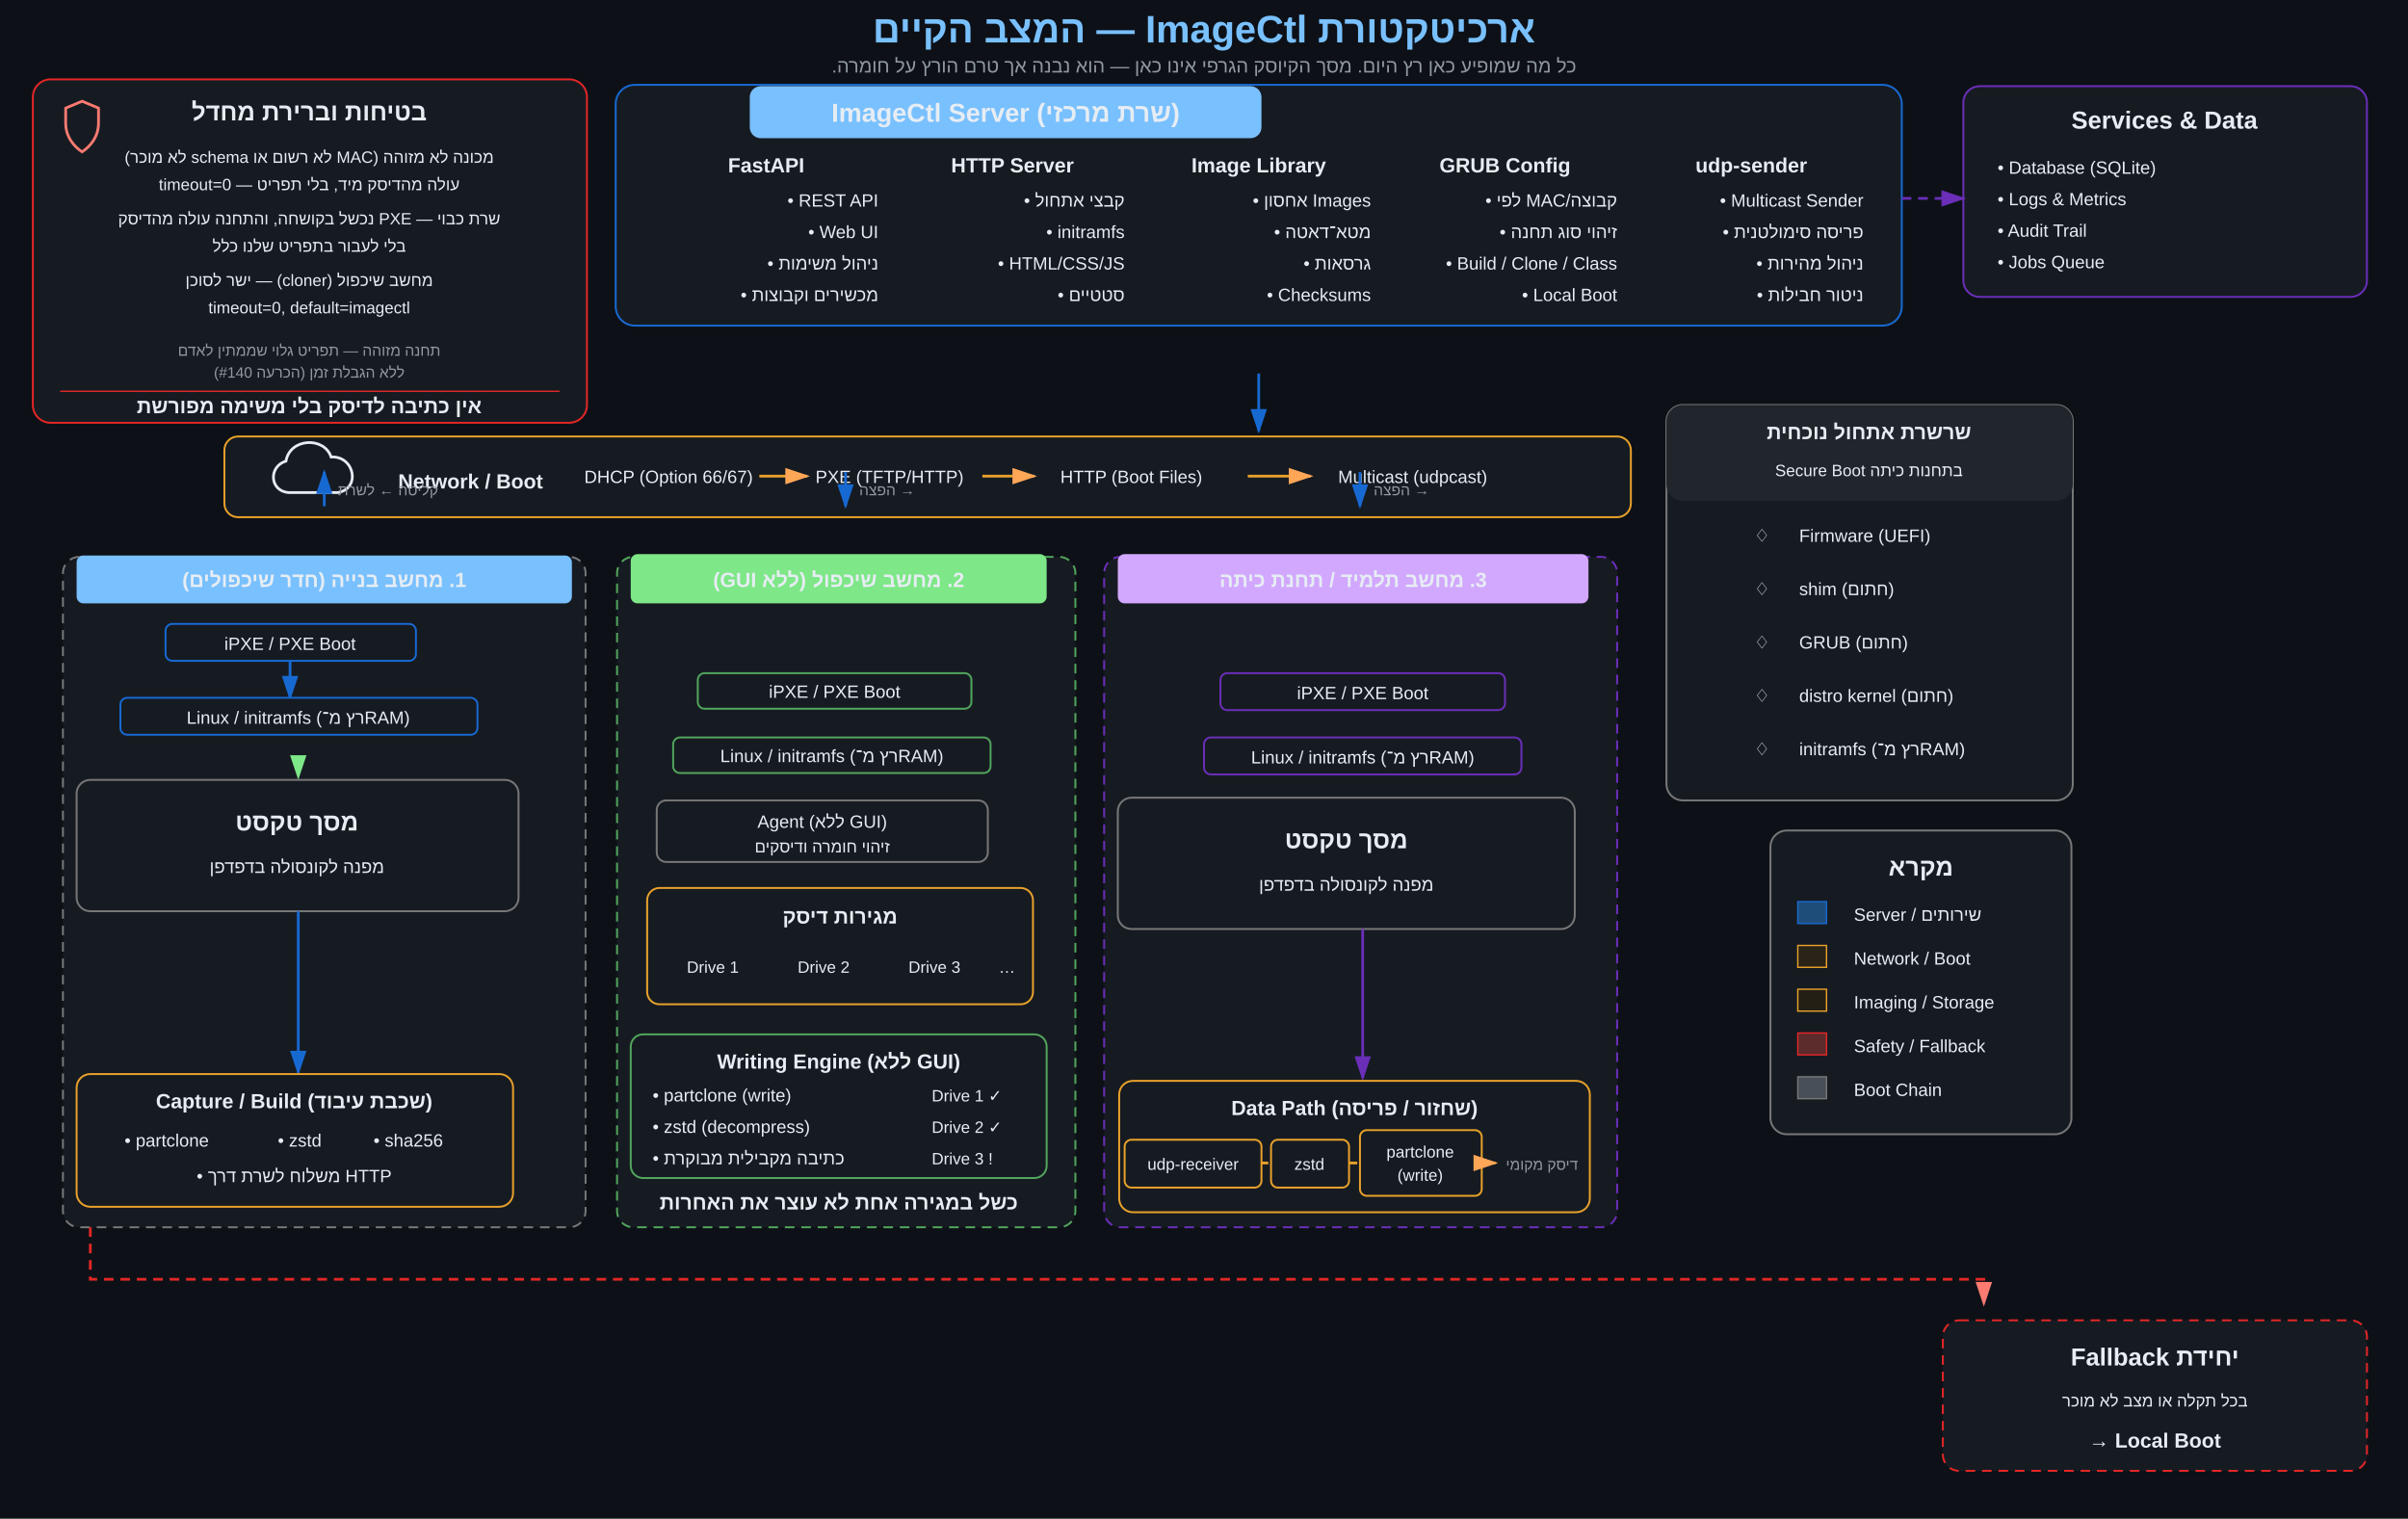
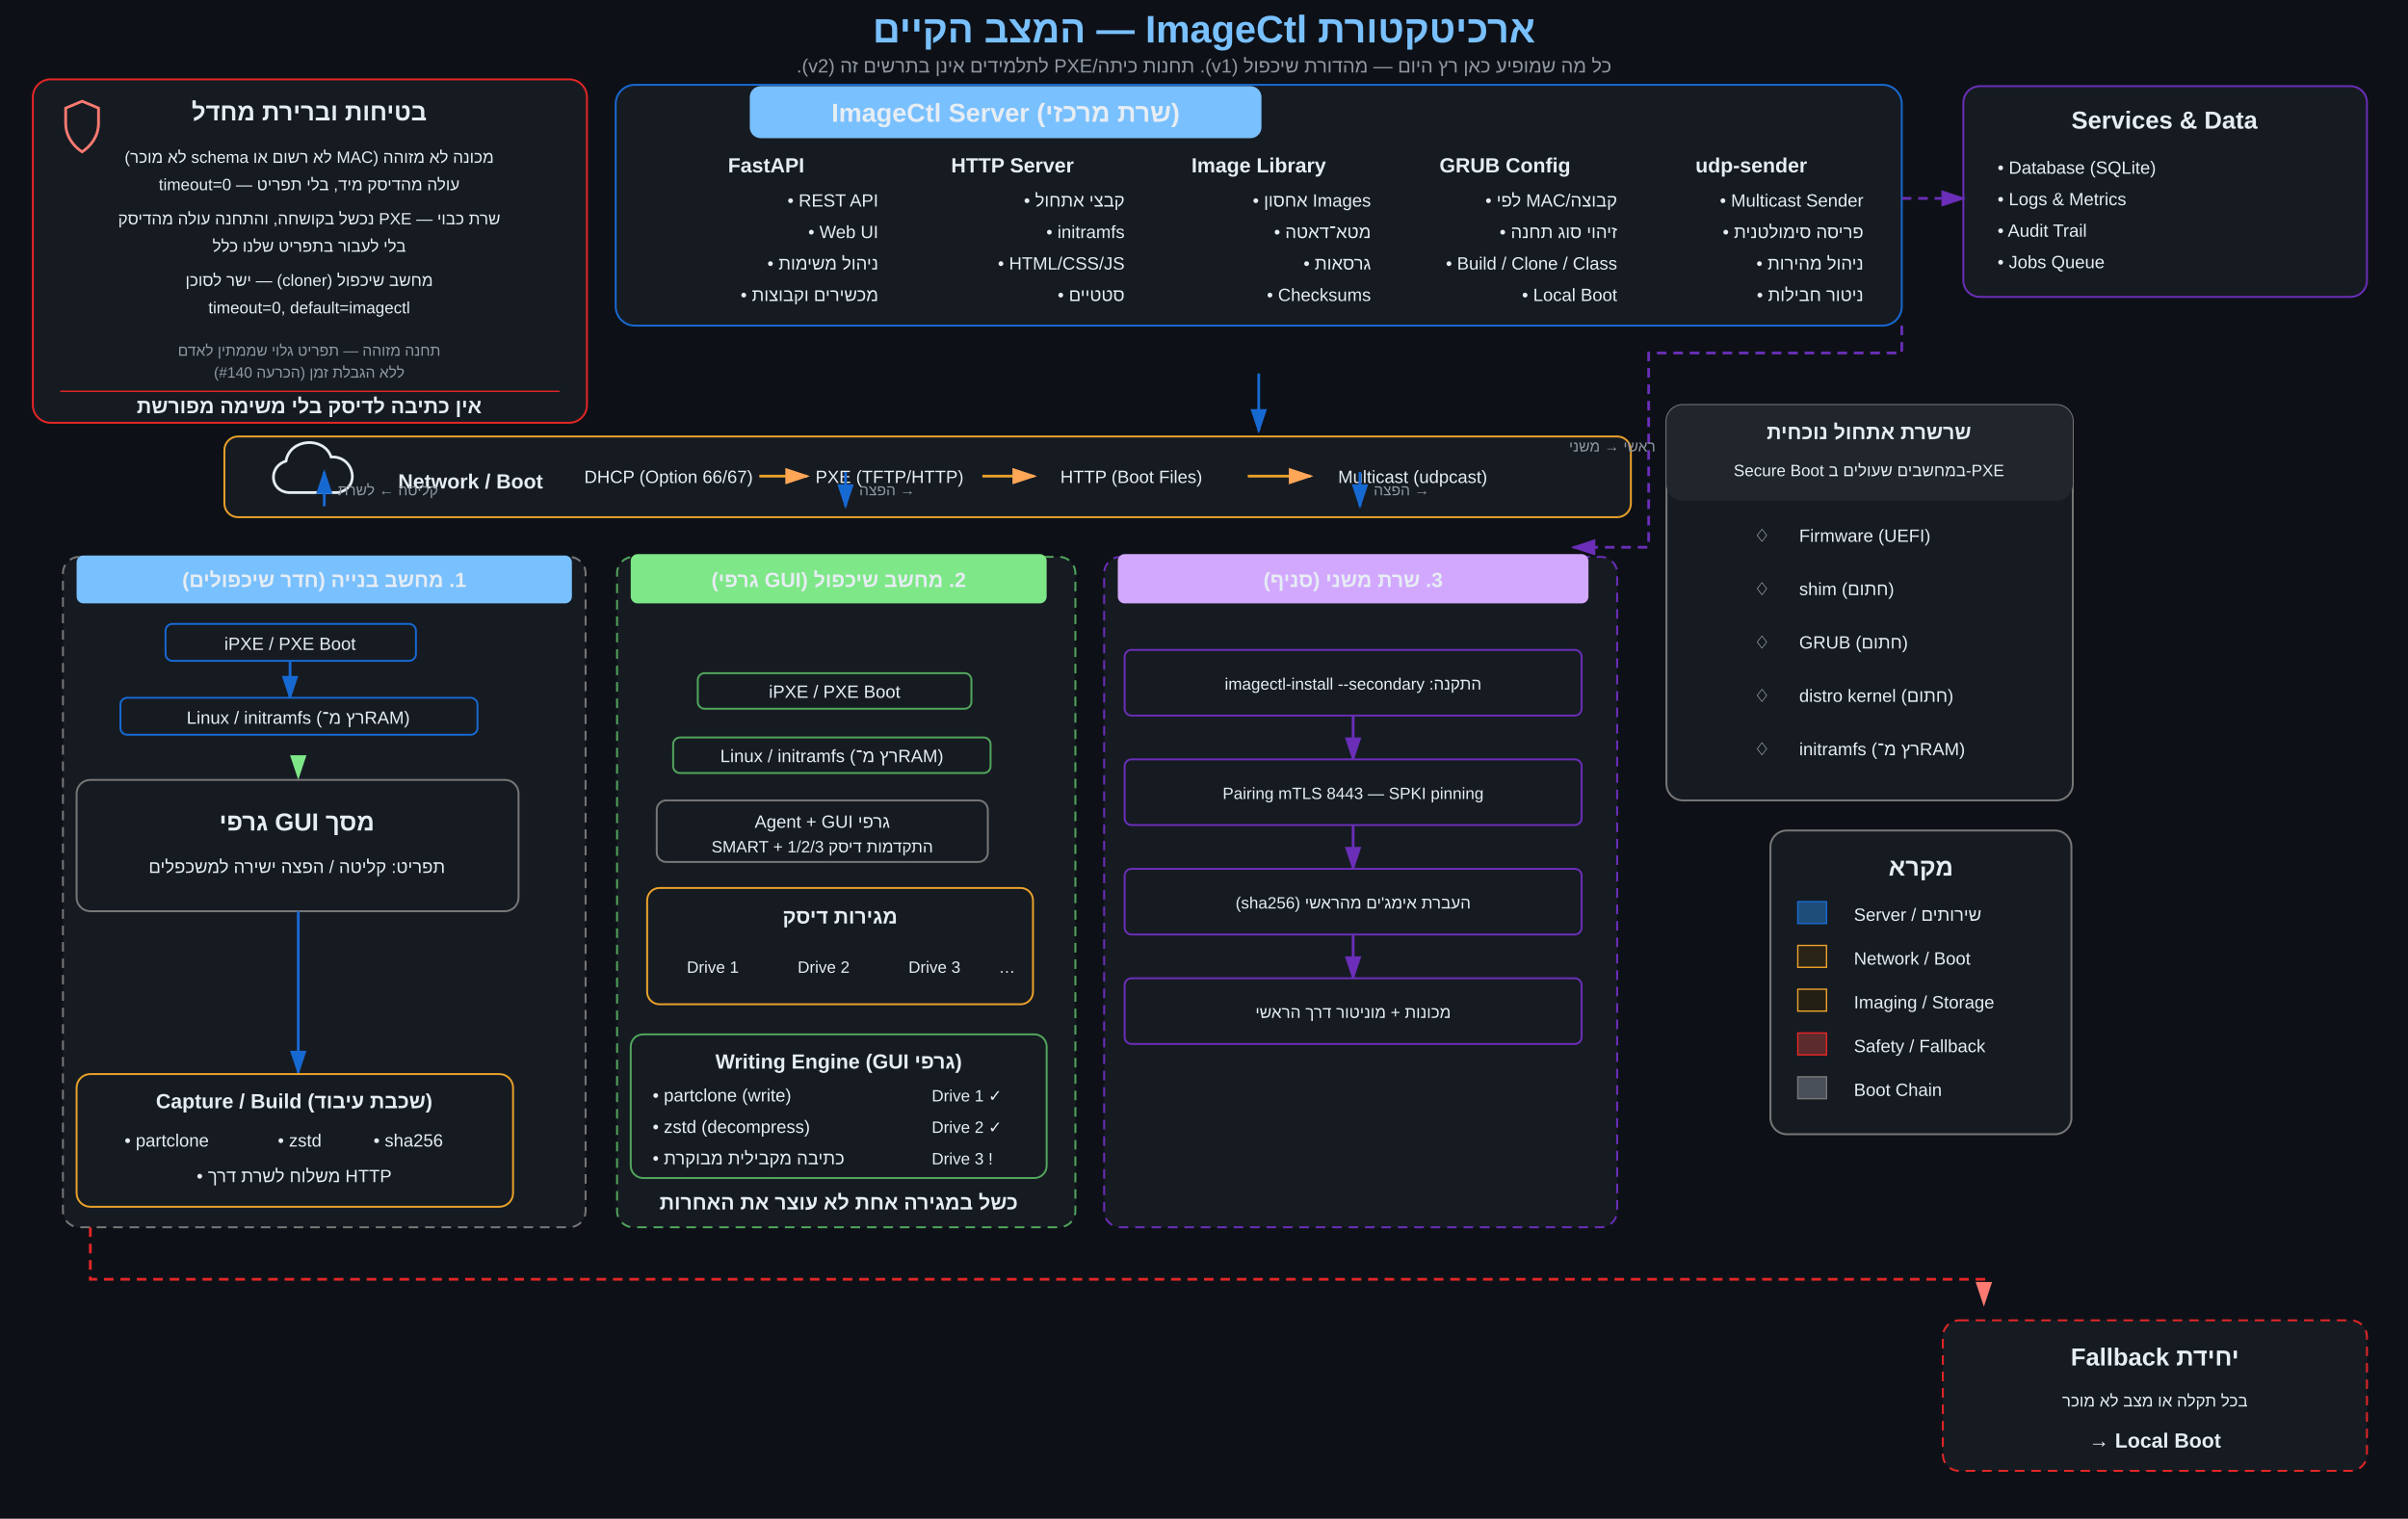
<svg xmlns="http://www.w3.org/2000/svg" width="1760" height="1110" viewBox="0 0 1760 1110" font-family="Segoe UI, Arial, Helvetica, sans-serif">
  <rect width="1760" height="1110" fill="#0d1117" />
  <defs>
    <marker id="arrow-blue" markerWidth="10" markerHeight="10" refX="8" refY="3" orient="auto">
      <path d="M0,0 L0,6 L9,3 z" fill="#1769d2" />
    </marker>
    <marker id="arrow-green" markerWidth="10" markerHeight="10" refX="8" refY="3" orient="auto">
      <path d="M0,0 L0,6 L9,3 z" fill="#7ee787" />
    </marker>
    <marker id="arrow-purple" markerWidth="10" markerHeight="10" refX="8" refY="3" orient="auto">
      <path d="M0,0 L0,6 L9,3 z" fill="#6a2eb8" />
    </marker>
    <marker id="arrow-orange" markerWidth="10" markerHeight="10" refX="8" refY="3" orient="auto">
      <path d="M0,0 L0,6 L9,3 z" fill="#ffa657" />
    </marker>
    <marker id="arrow-red" markerWidth="10" markerHeight="10" refX="8" refY="3" orient="auto">
      <path d="M0,0 L0,6 L9,3 z" fill="#ff7b72" />
    </marker>
    <style>text{fill:#e6edf3}
      .title{font-size:28px;font-weight:700;fill:#79c0ff}.subtitle{font-size:14px;fill:#9198a1}.h1{font-size:18px;font-weight:700}.h2{font-size:15px;font-weight:700}.body{font-size:13px;fill:#e6edf3}.small{font-size:12px;fill:#e6edf3}.tiny{font-size:11px;fill:#9198a1}.box{fill:#161b22;stroke-width:1.4}.server{stroke:#1769d2}.network{stroke:#e9a12a}.gui{stroke:#52a55c}.storage{stroke:#e9a12a}.safety{stroke:#e32626}.boot{stroke:#777}.purple{stroke:#6a2eb8}.dash{stroke-dasharray:7 5}.flow{fill:none;stroke-width:2}.pill{rx:5;ry:5}.rtl{direction:rtl;unicode-bidi:plaintext}
    </style>
  </defs>
  <g id="title">
    <text x="880" y="31" text-anchor="middle" class="title rtl">ארכיטקטורת ImageCtl — המצב הקיים</text>
-     <text x="880" y="53" text-anchor="middle" class="subtitle rtl">כל מה שמופיע כאן רץ היום. מסך הקיוסק הגרפי אינו כאן — הוא נבנה אך טרם הורץ על חומרה.</text>
-     <text x="880" y="75" text-anchor="middle" class="subtitle" fill="#9198a1" font-weight="700">‏מחשב בנייה ← קליטה לשרת  ·  השרת ← הפצה למחשבי שיכפול או לתחנות כיתה</text>
+     <text x="880" y="53" text-anchor="middle" class="subtitle rtl">כל מה שמופיע כאן רץ היום — מהדורת שיכפול (v1). תחנות כיתה/PXE לתלמידים אינן בתרשים זה (v2).</text>
+     <text x="880" y="75" text-anchor="middle" class="subtitle" fill="#9198a1" font-weight="700">‏מחשב בנייה ← קליטה לשרת  ·  השרת ← הפצה למחשבי שיכפול</text>
  </g>
  <g id="safety-default">
    <rect x="24" y="58" width="405" height="251" rx="13" class="box safety" fill="#1f1516" />
    <path d="M48 79 l12 -5 12 5 v11 c0 10 -6 17 -12 21 -6 -4 -12 -11 -12 -21z" fill="none" stroke="#ff7b72" stroke-width="2" />
    <text x="226" y="88" text-anchor="middle" class="h1 rtl" fill="#ff7b72">בטיחות וברירת מחדל</text>
    <text x="226" y="119" text-anchor="middle" class="small rtl">מכונה לא מזוהה (MAC לא רשום או schema לא מוכר)</text>
    <g aria-label="עולה מהדיסק מיד, בלי תפריט — timeout=0">
      <text x="226" y="139" text-anchor="middle" class="small rtl">עולה מהדיסק מיד, בלי תפריט — timeout=0</text>
    </g>
    <text x="226" y="164" text-anchor="middle" class="small rtl">שרת כבוי — PXE נכשל בקושחה, והתחנה עולה מהדיסק</text>
    <text x="226" y="184" text-anchor="middle" class="small rtl">בלי לעבור בתפריט שלנו כלל</text>
    <text x="226" y="209" text-anchor="middle" class="small rtl">מחשב שיכפול (cloner) — ישר לסוכן</text>
    <g aria-label="timeout=0, default=imagectl">
      <text x="226" y="229" text-anchor="middle" class="small">timeout=0, default=imagectl</text>
    </g>
    <text x="226" y="260" text-anchor="middle" class="tiny rtl">תחנה מזוהה — תפריט גלוי שממתין לאדם</text>
    <text x="226" y="276" text-anchor="middle" class="tiny rtl">ללא הגבלת זמן (הכרעה #140)</text>
    <line x1="44" y1="286" x2="409" y2="286" stroke="#e32626" />
    <text x="226" y="302" text-anchor="middle" class="h2 rtl" fill="#ff7b72">אין כתיבה לדיסק בלי משימה מפורשת</text>
  </g>
  <g id="imagectl-server">
    <rect x="450" y="62" width="940" height="176" rx="14" class="box server" fill="#141a22" />
    <rect x="548" y="63" width="374" height="38" rx="8" fill="#79c0ff" />
    <text x="735" y="89" text-anchor="middle" font-size="19" font-weight="700" fill="#161b22">ImageCtl Server (שרת מרכזי)</text>
    <g id="fastapi">
      <text x="560" y="126" text-anchor="middle" class="h2">FastAPI</text>
      <text x="642" y="151" text-anchor="end" class="body">• REST API</text>
      <text x="642" y="174" text-anchor="end" class="body">• Web UI</text>
      <text x="642" y="197" text-anchor="end" class="body">• ניהול משימות</text>
      <text x="642" y="220" text-anchor="end" class="body">• מכשירים וקבוצות</text>
    </g>
    <g id="http-server">
      <text x="740" y="126" text-anchor="middle" class="h2">HTTP Server</text>
      <text x="822" y="151" text-anchor="end" class="body">• קבצי אתחול</text>
      <text x="822" y="174" text-anchor="end" class="body">• initramfs</text>
      <text x="822" y="197" text-anchor="end" class="body">• HTML/CSS/JS</text>
      <text x="822" y="220" text-anchor="end" class="body">• סטטיים</text>
    </g>
    <g id="image-library">
      <text x="920" y="126" text-anchor="middle" class="h2">Image Library</text>
      <text x="1002" y="151" text-anchor="end" class="body">• אחסון Images</text>
      <text x="1002" y="174" text-anchor="end" class="body">• מטא־דאטה</text>
      <text x="1002" y="197" text-anchor="end" class="body">• גרסאות</text>
      <text x="1002" y="220" text-anchor="end" class="body">• Checksums</text>
    </g>
    <g id="grub-config">
      <text x="1100" y="126" text-anchor="middle" class="h2">GRUB Config</text>
      <text x="1182" y="151" text-anchor="end" class="body">• לפי MAC/קבוצה</text>
      <text x="1182" y="174" text-anchor="end" class="body">• זיהוי סוג תחנה</text>
      <text x="1182" y="197" text-anchor="end" class="body">• Build / Clone / Class</text>
      <text x="1182" y="220" text-anchor="end" class="body">• Local Boot</text>
    </g>
    <g id="udp-sender">
      <text x="1280" y="126" text-anchor="middle" class="h2">udp-sender</text>
      <text x="1362" y="151" text-anchor="end" class="body">• Multicast Sender</text>
      <text x="1362" y="174" text-anchor="end" class="body">• פריסה סימולטנית</text>
      <text x="1362" y="197" text-anchor="end" class="body">• ניהול מהירות</text>
      <text x="1362" y="220" text-anchor="end" class="body">• ניטור חבילות</text>
    </g>
  </g>
  <g id="services-data">
    <rect x="1435" y="63" width="295" height="154" rx="12" class="box purple" fill="#191622" />
    <text x="1582" y="94" text-anchor="middle" class="h1" fill="#d2a8ff">Services &amp; Data</text>
    <text x="1460" y="127" class="body">• Database (SQLite)</text>
    <text x="1460" y="150" class="body">• Logs &amp; Metrics</text>
    <text x="1460" y="173" class="body">• Audit Trail</text>
    <text x="1460" y="196" class="body">• Jobs Queue</text>
    <path d="M1390 145h45" class="flow purple dash" marker-end="url(#arrow-purple)" />
  </g>
  <g id="network-boot" transform="translate(0 35)">
    <rect x="164" y="284" width="1028" height="59" rx="10" class="box network" fill="#1c1a14" />
    <path d="M211 325c-14-1-15-19-2-23 3-17 28-18 33-3 17-1 22 23 5 26z" fill="none" stroke="#e6edf3" stroke-width="2" />
    <text x="291" y="322" class="h2">Network / Boot</text>
    <text x="427" y="318" class="body">DHCP (Option 66/67)</text>
    <path d="M555 313h35" class="flow network" marker-end="url(#arrow-orange)" />
    <text x="596" y="318" class="body">PXE (TFTP/HTTP)</text>
    <path d="M718 313h38" class="flow network" marker-end="url(#arrow-orange)" />
    <text x="775" y="318" class="body">HTTP (Boot Files)</text>
    <path d="M912 313h46" class="flow network" marker-end="url(#arrow-orange)" />
    <text x="978" y="318" class="body">Multicast (udpcast)</text>
    <path d="M920 238v42" class="flow server" marker-end="url(#arrow-blue)" />
  </g>
  <g id="build-machine" transform="translate(0 35)">
    <rect x="46" y="372" width="382" height="490" rx="12" class="box boot dash" fill="#141a22" />
    <rect x="56" y="371" width="362" height="35" rx="5" fill="#79c0ff" />
    <text x="237" y="394" text-anchor="middle" class="h2 rtl" fill="#161b22">1. מחשב בנייה (חדר שיכפולים)</text>
    <rect x="121" y="421" width="183" height="27" class="box server pill" />
    <text x="212" y="440" text-anchor="middle" class="body">iPXE / PXE Boot</text>
    <path d="M212 448v27" class="flow server" marker-end="url(#arrow-blue)" />
    <rect x="88" y="475" width="261" height="27" class="box server pill" />
    <text x="218" y="494" text-anchor="middle" class="body">Linux / initramfs (רץ מ־RAM)</text>
    <path d="M218 502v31" class="flow green" marker-end="url(#arrow-green)" />
    <rect x="56" y="535" width="323" height="96" rx="10" class="box boot" fill="#161b22" />
-     <text x="217" y="572" text-anchor="middle" class="h1 rtl">מסך טקסט</text>
-     <text x="217" y="603" text-anchor="middle" class="body rtl">מפנה לקונסולה בדפדפן</text>
+     <text x="217" y="572" text-anchor="middle" class="h1 rtl">מסך GUI גרפי</text>
+     <text x="217" y="603" text-anchor="middle" class="body rtl">תפריט: קליטה / הפצה ישירה למשכפלים</text>
    <path d="M218 631v118" class="flow server" marker-end="url(#arrow-blue)" />
    <rect x="56" y="750" width="319" height="97" rx="10" class="box storage" fill="#1c1a14" />
    <text x="215" y="775" text-anchor="middle" class="h2">Capture / Build (שכבת עיבוד)</text>
    <text x="91" y="803" class="body">• partclone</text>
    <text x="203" y="803" class="body">• zstd</text>
    <text x="273" y="803" class="body">• sha256</text>
    <text x="215" y="829" text-anchor="middle" class="body">• משלוח לשרת דרך HTTP</text>
  </g>
  <g id="cloner-machine" transform="translate(0 35)">
    <rect x="451" y="372" width="335" height="490" rx="12" class="box gui dash" fill="#141c15" />
    <rect x="461" y="370" width="304" height="36" rx="5" fill="#7ee787" />
-     <text x="613" y="394" text-anchor="middle" class="h2 rtl" fill="#161b22">2. מחשב שיכפול (ללא GUI)</text>
+     <text x="613" y="394" text-anchor="middle" class="h2 rtl" fill="#161b22">2. מחשב שיכפול (GUI גרפי)</text>
    <rect x="510" y="457" width="200" height="26" class="box gui pill" />
    <text x="610" y="475" text-anchor="middle" class="body">iPXE / PXE Boot</text>
    <rect x="492" y="504" width="232" height="26" class="box gui pill" />
    <text x="608" y="522" text-anchor="middle" class="body">Linux / initramfs (רץ מ־RAM)</text>
    <rect x="480" y="550" width="242" height="45" rx="7" class="box boot" fill="#161b22" />
-     <text x="601" y="570" text-anchor="middle" class="body">Agent (ללא GUI)</text>
-     <text x="601" y="588" text-anchor="middle" class="small rtl">זיהוי חומרה ודיסקים</text>
+     <text x="601" y="570" text-anchor="middle" class="body">Agent + GUI גרפי</text>
+     <text x="601" y="588" text-anchor="middle" class="small rtl">התקדמות דיסק 1/2/3 + SMART</text>
    <rect x="473" y="614" width="282" height="85" rx="9" class="box storage" fill="#1c1a14" />
    <text x="614" y="640" text-anchor="middle" class="h2 rtl">מגירות דיסק</text>
    <text x="502" y="676" class="small">Drive 1</text>
    <text x="583" y="676" class="small">Drive 2</text>
    <text x="664" y="676" class="small">Drive 3</text>
    <text x="730" y="676" class="small">…</text>
    <rect x="461" y="721" width="304" height="105" rx="9" class="box gui" fill="#141c15" />
-     <text x="613" y="746" text-anchor="middle" class="h2">Writing Engine (ללא GUI)</text>
+     <text x="613" y="746" text-anchor="middle" class="h2">Writing Engine (GUI גרפי)</text>
    <text x="477" y="770" class="body">• partclone (write)</text>
    <text x="477" y="793" class="body">• zstd (decompress)</text>
    <text x="477" y="816" class="body">• כתיבה מקבילית מבוקרת</text>
    <text x="681" y="770" class="small">Drive 1 ✓</text>
    <text x="681" y="793" class="small">Drive 2 ✓</text>
    <text x="681" y="816" class="small">Drive 3 !</text>
    <text x="613" y="849" text-anchor="middle" class="h2 rtl" fill="#7ee787">כשל במגירה אחת לא עוצר את האחרות</text>
  </g>
-   <g id="student-machine" transform="translate(0 35)">
+   <g id="secondary-server-machine" transform="translate(0 35)">
    <rect x="807" y="372" width="375" height="490" rx="12" class="box purple dash" fill="#191622" />
    <rect x="817" y="370" width="344" height="36" rx="5" fill="#d2a8ff" />
-     <text x="989" y="394" text-anchor="middle" class="h2 rtl" fill="#161b22">3. מחשב תלמיד / תחנת כיתה</text>
-     <rect x="892" y="457" width="208" height="27" class="box purple pill" />
-     <text x="996" y="476" text-anchor="middle" class="body">iPXE / PXE Boot</text>
-     <rect x="880" y="504" width="232" height="27" class="box purple pill" />
-     <text x="996" y="523" text-anchor="middle" class="body">Linux / initramfs (רץ מ־RAM)</text>
-     <rect x="817" y="548" width="334" height="96" rx="10" class="box boot" fill="#161b22" />
-     <text x="984" y="585" text-anchor="middle" class="h1 rtl">מסך טקסט</text>
-     <text x="984" y="616" text-anchor="middle" class="body rtl">מפנה לקונסולה בדפדפן</text>
-     <path d="M996 644v109" class="flow purple" marker-end="url(#arrow-purple)" />
-     <rect x="818" y="755" width="344" height="96" rx="10" class="box storage" fill="#1c1a14" />
-     <text x="990" y="780" text-anchor="middle" class="h2">Data Path (שחזור / פריסה)</text>
-     <rect x="822" y="798" width="100" height="35" class="box storage pill" />
-     <text x="872" y="820" text-anchor="middle" class="small">udp-receiver</text>
-     <rect x="929" y="798" width="57" height="35" class="box storage pill" />
-     <text x="957" y="820" text-anchor="middle" class="small">zstd</text>
-     <rect x="994" y="791" width="89" height="48" class="box storage pill" />
-     <text x="1038" y="811" text-anchor="middle" class="small">partclone</text>
-     <text x="1038" y="828" text-anchor="middle" class="small">(write)</text>
-     <path d="M922 815h5M986 815h6M1083 815h10" class="flow network" marker-end="url(#arrow-orange)" />
-     <text x="1127" y="820" text-anchor="middle" class="tiny rtl">דיסק מקומי</text>
+     <text x="989" y="394" text-anchor="middle" class="h2 rtl" fill="#161b22">3. שרת משני (סניף)</text>
+     <rect x="822" y="440" width="334" height="48" class="box purple pill" />
+     <text x="989" y="469" text-anchor="middle" class="small rtl">התקנה: imagectl-install --secondary</text>
+     <path d="M989 488v32" class="flow purple" marker-end="url(#arrow-purple)" />
+     <rect x="822" y="520" width="334" height="48" class="box purple pill" />
+     <text x="989" y="549" text-anchor="middle" class="small">Pairing mTLS 8443 — SPKI pinning</text>
+     <path d="M989 568v32" class="flow purple" marker-end="url(#arrow-purple)" />
+     <rect x="822" y="600" width="334" height="48" class="box purple pill" />
+     <text x="989" y="629" text-anchor="middle" class="small rtl">העברת אימג'ים מהראשי (sha256)</text>
+     <path d="M989 648v32" class="flow purple" marker-end="url(#arrow-purple)" />
+     <rect x="822" y="680" width="334" height="48" class="box purple pill" />
+     <text x="989" y="709" text-anchor="middle" class="small rtl">מכונות + מוניטור דרך הראשי</text>
+   </g>
+   <g id="secondary-server-flow">
+     <path d="M1390 238v20h-185v142h-55" class="flow purple dash" marker-end="url(#arrow-purple)" />
+     <text x="1210" y="330" class="tiny rtl" fill="#d2a8ff">ראשי → משני</text>
  </g>
  <g id="secure-boot-chain" transform="translate(0 35)">
    <rect x="1218" y="261" width="297" height="289" rx="12" class="box boot" fill="#161b22" />
    <rect x="1218" y="261" width="297" height="70" rx="12" fill="#21262d" />
    <text x="1366" y="286" text-anchor="middle" class="h2 rtl">שרשרת אתחול נוכחית</text>
-     <text x="1366" y="313" text-anchor="middle" class="small rtl">Secure Boot בתחנות כיתה</text>
+     <text x="1366" y="313" text-anchor="middle" class="small rtl">Secure Boot במחשבים שעולים ב-PXE</text>
    <text x="1282" y="361" class="body">♢</text>
    <text x="1315" y="361" class="body">Firmware (UEFI)</text>
    <text x="1282" y="400" class="body">♢</text>
    <text x="1315" y="400" class="body">shim (חתום)</text>
    <text x="1282" y="439" class="body">♢</text>
    <text x="1315" y="439" class="body">GRUB (חתום)</text>
    <text x="1282" y="478" class="body">♢</text>
    <text x="1315" y="478" class="body">distro kernel (חתום)</text>
    <text x="1282" y="517" class="body">♢</text>
    <text x="1315" y="517" class="body">initramfs (רץ מ־RAM)</text>
  </g>
  <g id="legend" transform="translate(0 35)">
    <rect x="1294" y="572" width="220" height="222" rx="12" class="box boot" fill="#161b22" />
    <text x="1404" y="605" text-anchor="middle" class="h1 rtl">מקרא</text>
    <rect x="1314" y="624" width="21" height="16" fill="#1f4d7a" stroke="#1769d2" />
    <text x="1355" y="638" class="body">Server / שירותים</text>
    <rect x="1314" y="656" width="21" height="16" fill="#2a2317" stroke="#e9a12a" />
    <text x="1355" y="670" class="body">Network / Boot</text>
    <rect x="1314" y="688" width="21" height="16" fill="#241f14" stroke="#e9a12a" />
    <text x="1355" y="702" class="body">Imaging / Storage</text>
    <rect x="1314" y="720" width="21" height="16" fill="#5c2b2b" stroke="#e32626" />
    <text x="1355" y="734" class="body">Safety / Fallback</text>
    <rect x="1314" y="752" width="21" height="16" fill="#484f58" stroke="#777" />
    <text x="1355" y="766" class="body">Boot Chain</text>
  </g>
  <g id="fallback-unit" transform="translate(0 35)">
    <path d="M66 862v38h1384v18" class="flow safety dash" marker-end="url(#arrow-red)" />
    <rect x="1420" y="930" width="310" height="110" rx="12" class="box safety dash" fill="#1f1516" />
    <text x="1575" y="963" text-anchor="middle" class="h1 rtl" fill="#ff7b72">יחידת Fallback</text>
    <text x="1575" y="993" text-anchor="middle" class="small rtl" fill="#ff7b72">בכל תקלה או מצב לא מוכר</text>
    <text x="1575" y="1023" text-anchor="middle" class="h2" fill="#ff7b72">→ Local Boot</text>
  </g>
  <g id="data-flow">
    <path d="M237 370v-25" class="flow server" marker-end="url(#arrow-blue)" />
    <text x="247" y="362" class="tiny" fill="#79c0ff">קליטה ← לשרת</text>
    <path d="M618 345v25" class="flow server" marker-end="url(#arrow-blue)" />
    <text x="628" y="362" class="tiny" fill="#79c0ff">הפצה →</text>
    <path d="M994 345v25" class="flow server" marker-end="url(#arrow-blue)" />
    <text x="1004" y="362" class="tiny" fill="#79c0ff">הפצה →</text>
  </g>
</svg>
